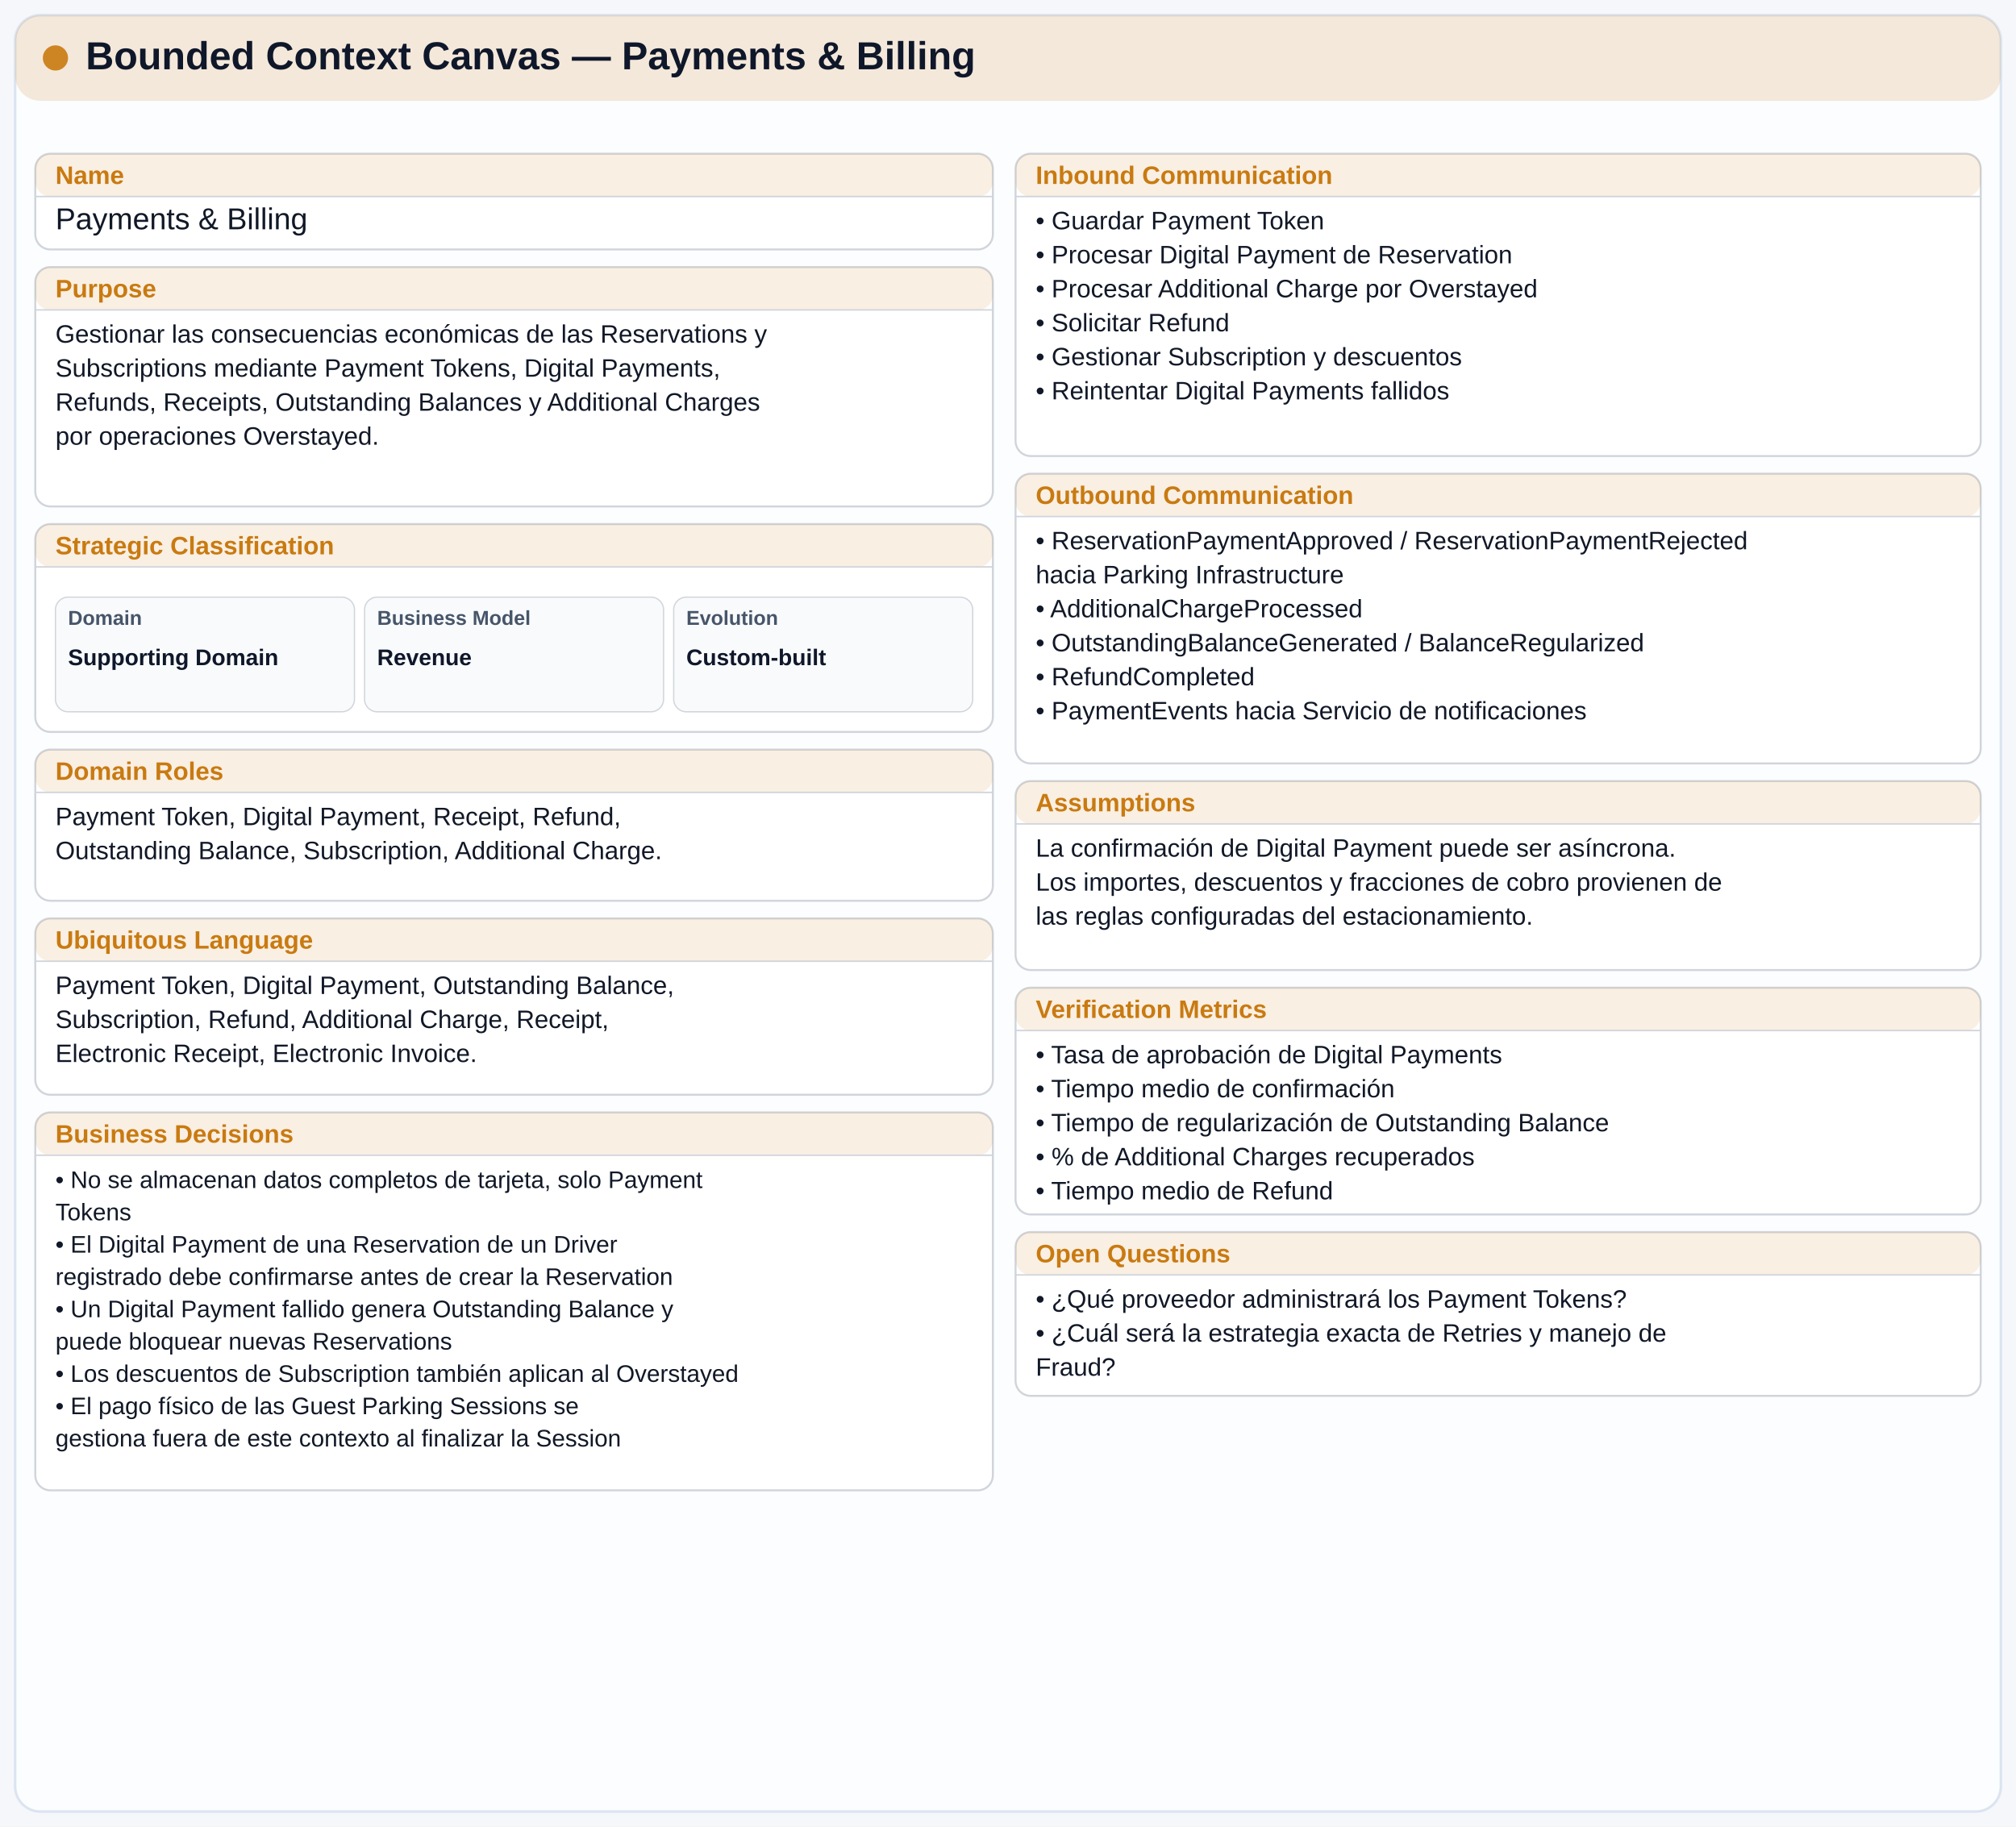
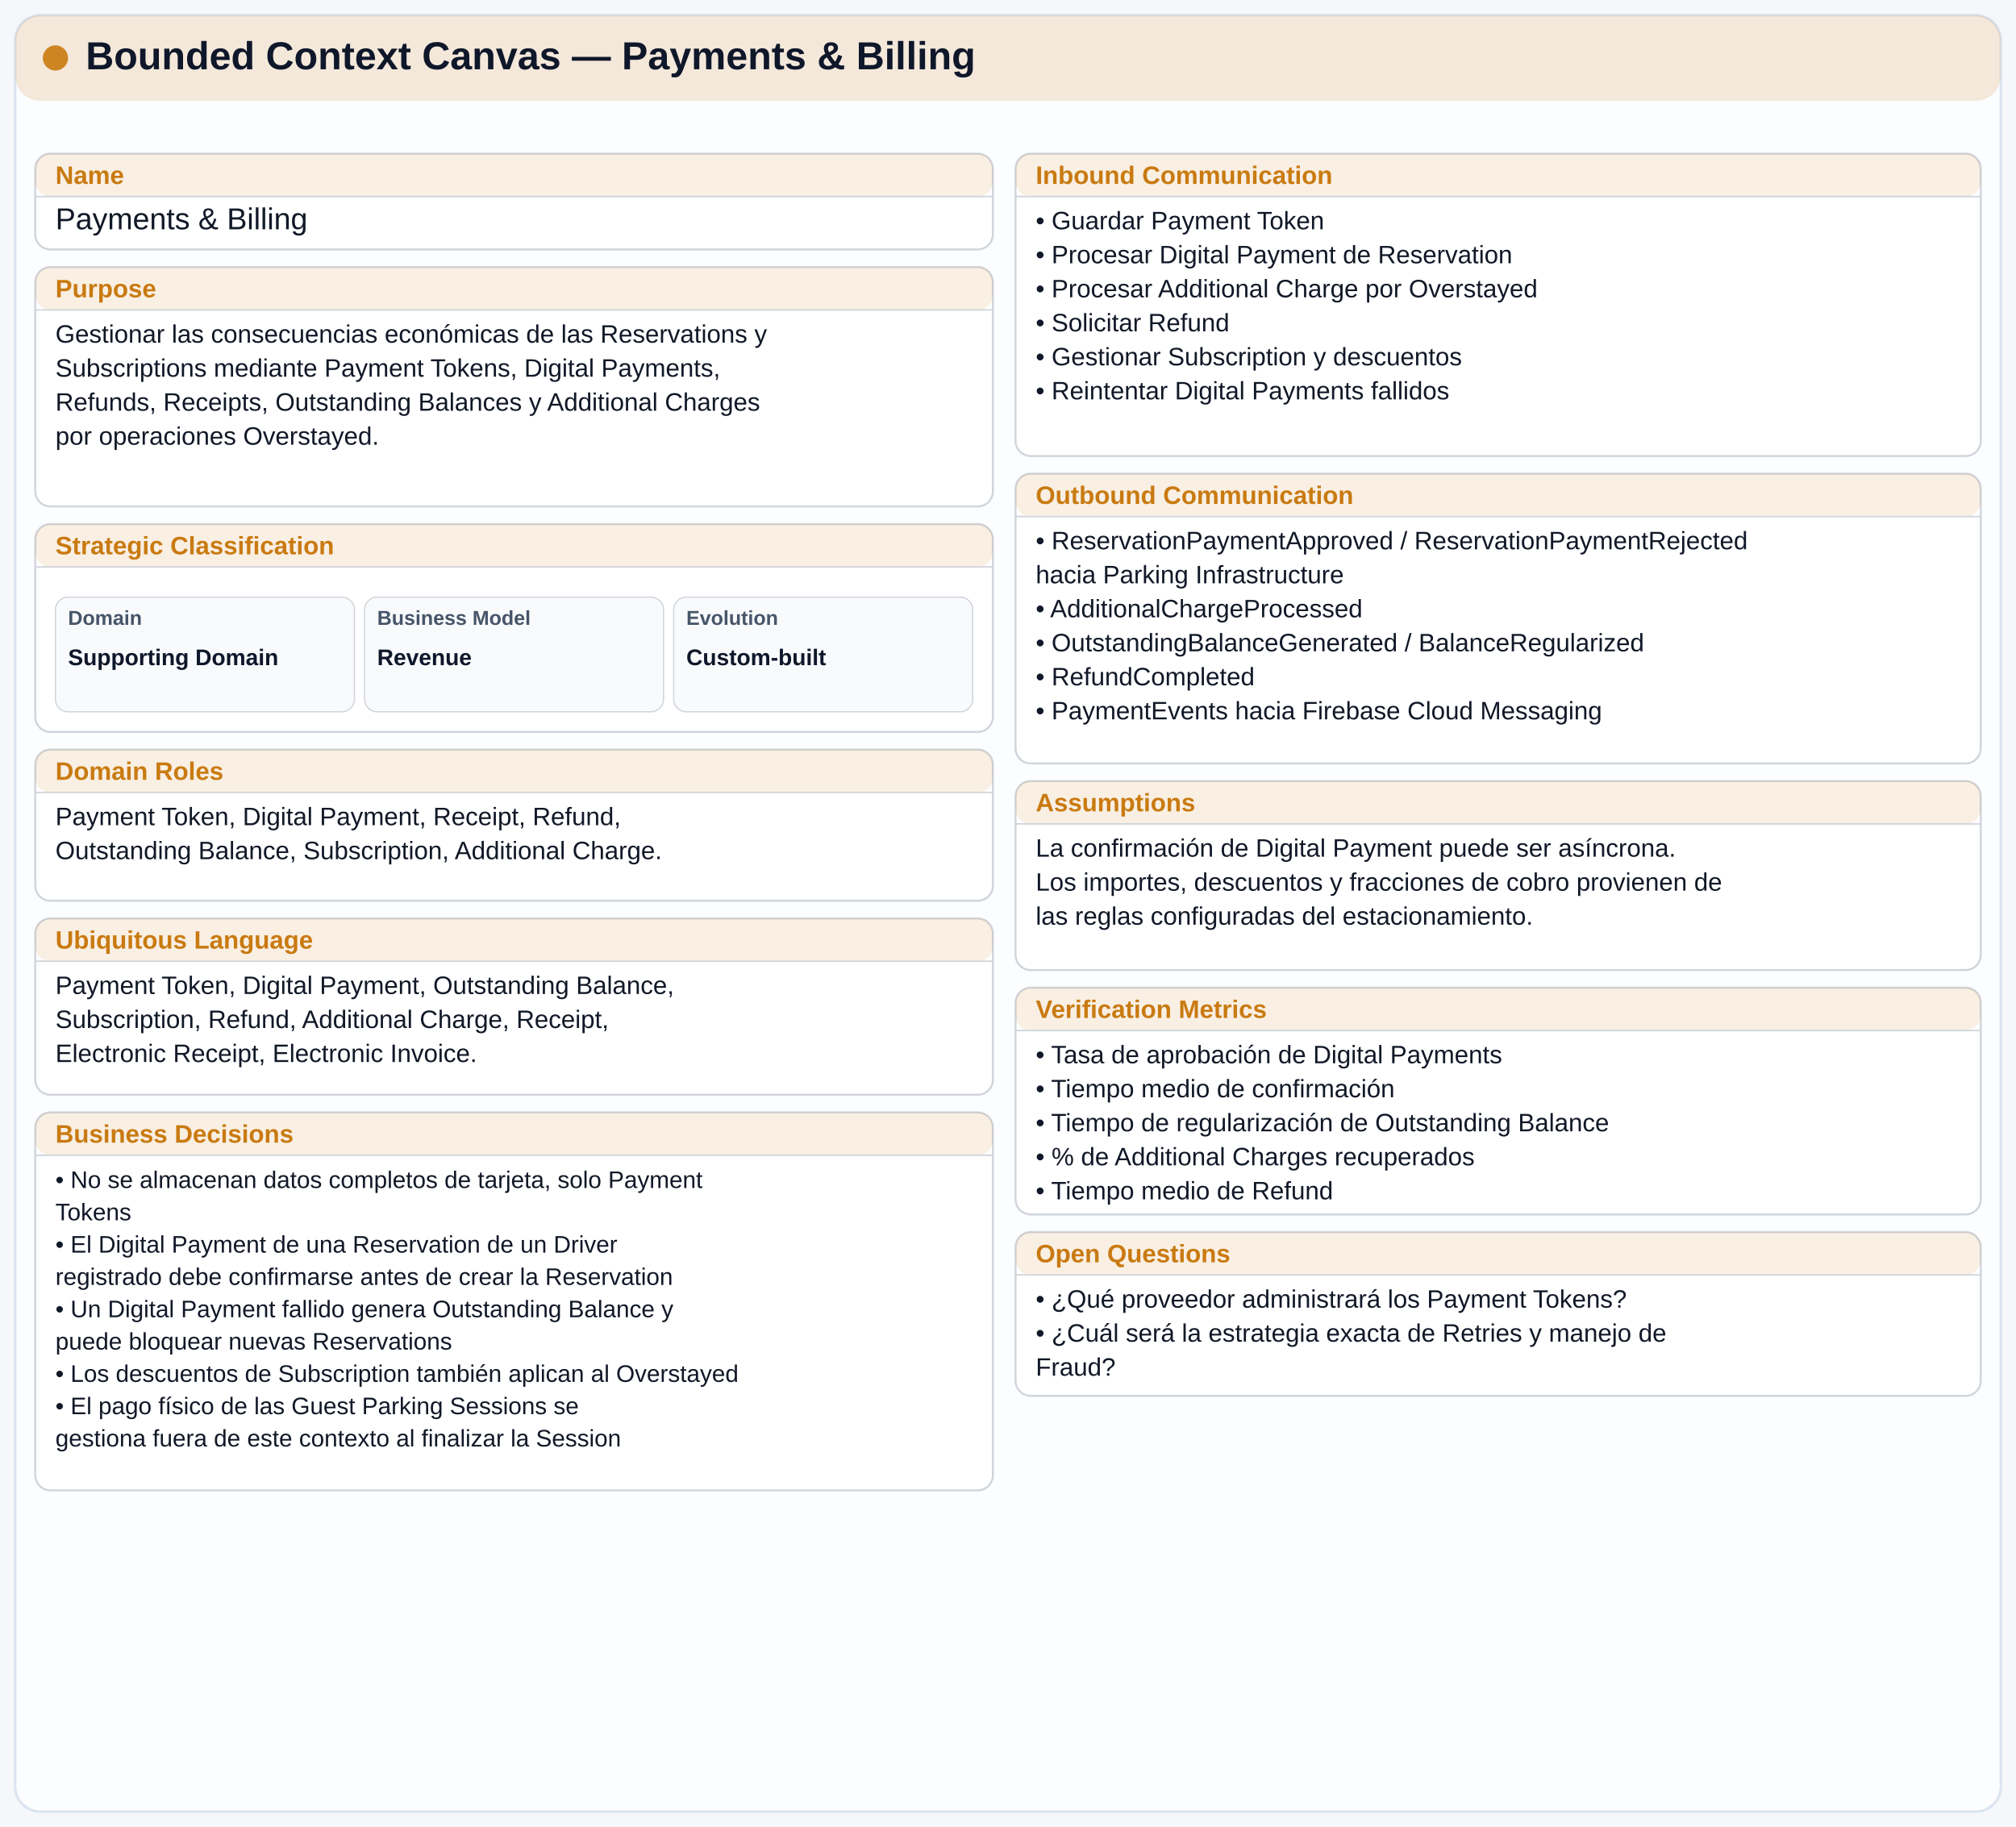
<svg xmlns="http://www.w3.org/2000/svg" width="1600" height="1450" viewBox="0 0 1600 1450">
  <rect width="100%" height="100%" fill="#f5f7fb" />
  <rect x="12" y="12" width="1576" height="1426" rx="20" fill="#fbfdff" stroke="#dbe4f0" stroke-width="2" />
  <rect x="12" y="12" width="1576" height="68" rx="20" fill="#C97A10" opacity="0.16" />
  <circle cx="44" cy="46" r="10" fill="#C97A10" opacity="0.9" />
  <text x="68" y="55" font-family="Arial, Helvetica, sans-serif" font-size="31" fill="#0f172a" font-weight="bold">
    <tspan x="68" dy="0">Bounded Context Canvas — Payments &amp; Billing</tspan>
  </text>
  <g>
    <rect x="28" y="122" width="760" height="76" rx="12" fill="#ffffff" stroke="#d1d5db" stroke-width="1.6" />
    <rect x="28" y="122" width="760" height="34" rx="12" fill="#C97A10" opacity="0.12" />
    <line x1="28" y1="156" x2="788" y2="156" stroke="#d1d5db" stroke-width="1.2" />
    <text x="44" y="146" font-family="Arial, Helvetica, sans-serif" font-size="20" fill="#C97A10" font-weight="bold">
      <tspan x="44" dy="0">Name</tspan>
    </text>
    <text x="44" y="182" font-family="Arial, Helvetica, sans-serif" font-size="24" fill="#111827" font-weight="normal">
      <tspan x="44" dy="0">Payments &amp; Billing</tspan>
    </text>
  </g>
  <g>
    <rect x="28" y="212" width="760" height="190" rx="12" fill="#ffffff" stroke="#d1d5db" stroke-width="1.6" />
    <rect x="28" y="212" width="760" height="34" rx="12" fill="#C97A10" opacity="0.12" />
    <line x1="28" y1="246" x2="788" y2="246" stroke="#d1d5db" stroke-width="1.2" />
    <text x="44" y="236" font-family="Arial, Helvetica, sans-serif" font-size="20" fill="#C97A10" font-weight="bold">
      <tspan x="44" dy="0">Purpose</tspan>
    </text>
    <text x="44" y="272" font-family="Arial, Helvetica, sans-serif" font-size="20" fill="#111827" font-weight="normal">
      <tspan x="44" dy="0">Gestionar las consecuencias económicas de las Reservations y</tspan>
      <tspan x="44" dy="27.0">Subscriptions mediante Payment Tokens, Digital Payments,</tspan>
      <tspan x="44" dy="27.0">Refunds, Receipts, Outstanding Balances y Additional Charges</tspan>
      <tspan x="44" dy="27.0">por operaciones Overstayed.</tspan>
    </text>
  </g>
  <g>
    <rect x="28" y="416" width="760" height="165" rx="12" fill="#ffffff" stroke="#d1d5db" stroke-width="1.6" />
    <rect x="28" y="416" width="760" height="34" rx="12" fill="#C97A10" opacity="0.12" />
    <line x1="28" y1="450" x2="788" y2="450" stroke="#d1d5db" stroke-width="1.2" />
    <text x="44" y="440" font-family="Arial, Helvetica, sans-serif" font-size="20" fill="#C97A10" font-weight="bold">
      <tspan x="44" dy="0">Strategic Classification</tspan>
    </text>
    <rect x="44.0" y="474" width="237.333" height="91" rx="10" fill="#f8fafc" stroke="#d1d5db" stroke-width="1" />
    <text x="54.0" y="496" font-family="Arial, Helvetica, sans-serif" font-size="16" fill="#475569" font-weight="bold">
      <tspan x="54.0" dy="0">Domain</tspan>
    </text>
    <text x="54.0" y="528" font-family="Arial, Helvetica, sans-serif" font-size="18" fill="#0f172a" font-weight="bold">
      <tspan x="54.0" dy="0">Supporting Domain</tspan>
    </text>
    <rect x="289.333" y="474" width="237.333" height="91" rx="10" fill="#f8fafc" stroke="#d1d5db" stroke-width="1" />
    <text x="299.333" y="496" font-family="Arial, Helvetica, sans-serif" font-size="16" fill="#475569" font-weight="bold">
      <tspan x="299.333" dy="0">Business Model</tspan>
    </text>
    <text x="299.333" y="528" font-family="Arial, Helvetica, sans-serif" font-size="18" fill="#0f172a" font-weight="bold">
      <tspan x="299.333" dy="0">Revenue</tspan>
    </text>
    <rect x="534.667" y="474" width="237.333" height="91" rx="10" fill="#f8fafc" stroke="#d1d5db" stroke-width="1" />
    <text x="544.667" y="496" font-family="Arial, Helvetica, sans-serif" font-size="16" fill="#475569" font-weight="bold">
      <tspan x="544.667" dy="0">Evolution</tspan>
    </text>
    <text x="544.667" y="528" font-family="Arial, Helvetica, sans-serif" font-size="18" fill="#0f172a" font-weight="bold">
      <tspan x="544.667" dy="0">Custom-built</tspan>
    </text>
  </g>
  <g>
    <rect x="28" y="595" width="760" height="120" rx="12" fill="#ffffff" stroke="#d1d5db" stroke-width="1.6" />
    <rect x="28" y="595" width="760" height="34" rx="12" fill="#C97A10" opacity="0.12" />
    <line x1="28" y1="629" x2="788" y2="629" stroke="#d1d5db" stroke-width="1.2" />
    <text x="44" y="619" font-family="Arial, Helvetica, sans-serif" font-size="20" fill="#C97A10" font-weight="bold">
      <tspan x="44" dy="0">Domain Roles</tspan>
    </text>
    <text x="44" y="655" font-family="Arial, Helvetica, sans-serif" font-size="20" fill="#111827" font-weight="normal">
      <tspan x="44" dy="0">Payment Token, Digital Payment, Receipt, Refund,</tspan>
      <tspan x="44" dy="27.0">Outstanding Balance, Subscription, Additional Charge.</tspan>
    </text>
  </g>
  <g>
    <rect x="28" y="729" width="760" height="140" rx="12" fill="#ffffff" stroke="#d1d5db" stroke-width="1.6" />
    <rect x="28" y="729" width="760" height="34" rx="12" fill="#C97A10" opacity="0.12" />
    <line x1="28" y1="763" x2="788" y2="763" stroke="#d1d5db" stroke-width="1.2" />
    <text x="44" y="753" font-family="Arial, Helvetica, sans-serif" font-size="20" fill="#C97A10" font-weight="bold">
      <tspan x="44" dy="0">Ubiquitous Language</tspan>
    </text>
    <text x="44" y="789" font-family="Arial, Helvetica, sans-serif" font-size="20" fill="#111827" font-weight="normal">
      <tspan x="44" dy="0">Payment Token, Digital Payment, Outstanding Balance,</tspan>
      <tspan x="44" dy="27.0">Subscription, Refund, Additional Charge, Receipt,</tspan>
      <tspan x="44" dy="27.0">Electronic Receipt, Electronic Invoice.</tspan>
    </text>
  </g>
  <g>
    <rect x="28" y="883" width="760" height="300" rx="12" fill="#ffffff" stroke="#d1d5db" stroke-width="1.6" />
    <rect x="28" y="883" width="760" height="34" rx="12" fill="#C97A10" opacity="0.12" />
    <line x1="28" y1="917" x2="788" y2="917" stroke="#d1d5db" stroke-width="1.2" />
    <text x="44" y="907" font-family="Arial, Helvetica, sans-serif" font-size="20" fill="#C97A10" font-weight="bold">
      <tspan x="44" dy="0">Business Decisions</tspan>
    </text>
    <text x="44" y="943" font-family="Arial, Helvetica, sans-serif" font-size="19" fill="#111827" font-weight="normal">
      <tspan x="44" dy="0">• No se almacenan datos completos de tarjeta, solo Payment</tspan>
      <tspan x="44" dy="25.65">  Tokens</tspan>
      <tspan x="44" dy="25.65">• El Digital Payment de una Reservation de un Driver</tspan>
      <tspan x="44" dy="25.65">  registrado debe confirmarse antes de crear la Reservation</tspan>
      <tspan x="44" dy="25.65">• Un Digital Payment fallido genera Outstanding Balance y</tspan>
      <tspan x="44" dy="25.65">  puede bloquear nuevas Reservations</tspan>
      <tspan x="44" dy="25.65">• Los descuentos de Subscription también aplican al Overstayed</tspan>
      <tspan x="44" dy="25.65">• El pago físico de las Guest Parking Sessions se</tspan>
      <tspan x="44" dy="25.65">  gestiona fuera de este contexto al finalizar la Session</tspan>
    </text>
  </g>
  <g>
    <rect x="806" y="122" width="766" height="240" rx="12" fill="#ffffff" stroke="#d1d5db" stroke-width="1.6" />
    <rect x="806" y="122" width="766" height="34" rx="12" fill="#C97A10" opacity="0.12" />
    <line x1="806" y1="156" x2="1572" y2="156" stroke="#d1d5db" stroke-width="1.2" />
    <text x="822" y="146" font-family="Arial, Helvetica, sans-serif" font-size="20" fill="#C97A10" font-weight="bold">
      <tspan x="822" dy="0">Inbound Communication</tspan>
    </text>
    <text x="822" y="182" font-family="Arial, Helvetica, sans-serif" font-size="20" fill="#111827" font-weight="normal">
      <tspan x="822" dy="0">• Guardar Payment Token</tspan>
      <tspan x="822" dy="27.0">• Procesar Digital Payment de Reservation</tspan>
      <tspan x="822" dy="27.0">• Procesar Additional Charge por Overstayed</tspan>
      <tspan x="822" dy="27.0">• Solicitar Refund</tspan>
      <tspan x="822" dy="27.0">• Gestionar Subscription y descuentos</tspan>
      <tspan x="822" dy="27.0">• Reintentar Digital Payments fallidos</tspan>
    </text>
  </g>
  <g>
    <rect x="806" y="376" width="766" height="230" rx="12" fill="#ffffff" stroke="#d1d5db" stroke-width="1.6" />
    <rect x="806" y="376" width="766" height="34" rx="12" fill="#C97A10" opacity="0.12" />
    <line x1="806" y1="410" x2="1572" y2="410" stroke="#d1d5db" stroke-width="1.2" />
    <text x="822" y="400" font-family="Arial, Helvetica, sans-serif" font-size="20" fill="#C97A10" font-weight="bold">
      <tspan x="822" dy="0">Outbound Communication</tspan>
    </text>
    <text x="822" y="436" font-family="Arial, Helvetica, sans-serif" font-size="20" fill="#111827" font-weight="normal">
      <tspan x="822" dy="0">• ReservationPaymentApproved / ReservationPaymentRejected</tspan>
      <tspan x="822" dy="27.0">  hacia Parking Infrastructure</tspan>
      <tspan x="822" dy="27.0">• AdditionalChargeProcessed</tspan>
      <tspan x="822" dy="27.0">• OutstandingBalanceGenerated / BalanceRegularized</tspan>
      <tspan x="822" dy="27.0">• RefundCompleted</tspan>
-       <tspan x="822" dy="27.0">• PaymentEvents hacia Servicio de notificaciones</tspan>
+       <tspan x="822" dy="27.0">• PaymentEvents hacia Firebase Cloud Messaging</tspan>
    </text>
  </g>
  <g>
    <rect x="806" y="620" width="766" height="150" rx="12" fill="#ffffff" stroke="#d1d5db" stroke-width="1.6" />
    <rect x="806" y="620" width="766" height="34" rx="12" fill="#C97A10" opacity="0.12" />
    <line x1="806" y1="654" x2="1572" y2="654" stroke="#d1d5db" stroke-width="1.2" />
    <text x="822" y="644" font-family="Arial, Helvetica, sans-serif" font-size="20" fill="#C97A10" font-weight="bold">
      <tspan x="822" dy="0">Assumptions</tspan>
    </text>
    <text x="822" y="680" font-family="Arial, Helvetica, sans-serif" font-size="20" fill="#111827" font-weight="normal">
      <tspan x="822" dy="0">La confirmación de Digital Payment puede ser asíncrona.</tspan>
      <tspan x="822" dy="27.0">Los importes, descuentos y fracciones de cobro provienen de</tspan>
      <tspan x="822" dy="27.0">las reglas configuradas del estacionamiento.</tspan>
    </text>
  </g>
  <g>
    <rect x="806" y="784" width="766" height="180" rx="12" fill="#ffffff" stroke="#d1d5db" stroke-width="1.6" />
    <rect x="806" y="784" width="766" height="34" rx="12" fill="#C97A10" opacity="0.12" />
    <line x1="806" y1="818" x2="1572" y2="818" stroke="#d1d5db" stroke-width="1.2" />
    <text x="822" y="808" font-family="Arial, Helvetica, sans-serif" font-size="20" fill="#C97A10" font-weight="bold">
      <tspan x="822" dy="0">Verification Metrics</tspan>
    </text>
    <text x="822" y="844" font-family="Arial, Helvetica, sans-serif" font-size="20" fill="#111827" font-weight="normal">
      <tspan x="822" dy="0">• Tasa de aprobación de Digital Payments</tspan>
      <tspan x="822" dy="27.0">• Tiempo medio de confirmación</tspan>
      <tspan x="822" dy="27.0">• Tiempo de regularización de Outstanding Balance</tspan>
      <tspan x="822" dy="27.0">• % de Additional Charges recuperados</tspan>
      <tspan x="822" dy="27.0">• Tiempo medio de Refund</tspan>
    </text>
  </g>
  <g>
    <rect x="806" y="978" width="766" height="130" rx="12" fill="#ffffff" stroke="#d1d5db" stroke-width="1.6" />
    <rect x="806" y="978" width="766" height="34" rx="12" fill="#C97A10" opacity="0.12" />
    <line x1="806" y1="1012" x2="1572" y2="1012" stroke="#d1d5db" stroke-width="1.2" />
    <text x="822" y="1002" font-family="Arial, Helvetica, sans-serif" font-size="20" fill="#C97A10" font-weight="bold">
      <tspan x="822" dy="0">Open Questions</tspan>
    </text>
    <text x="822" y="1038" font-family="Arial, Helvetica, sans-serif" font-size="20" fill="#111827" font-weight="normal">
      <tspan x="822" dy="0">• ¿Qué proveedor administrará los Payment Tokens?</tspan>
      <tspan x="822" dy="27.0">• ¿Cuál será la estrategia exacta de Retries y manejo de</tspan>
      <tspan x="822" dy="27.0">  Fraud?</tspan>
    </text>
  </g>
</svg>
